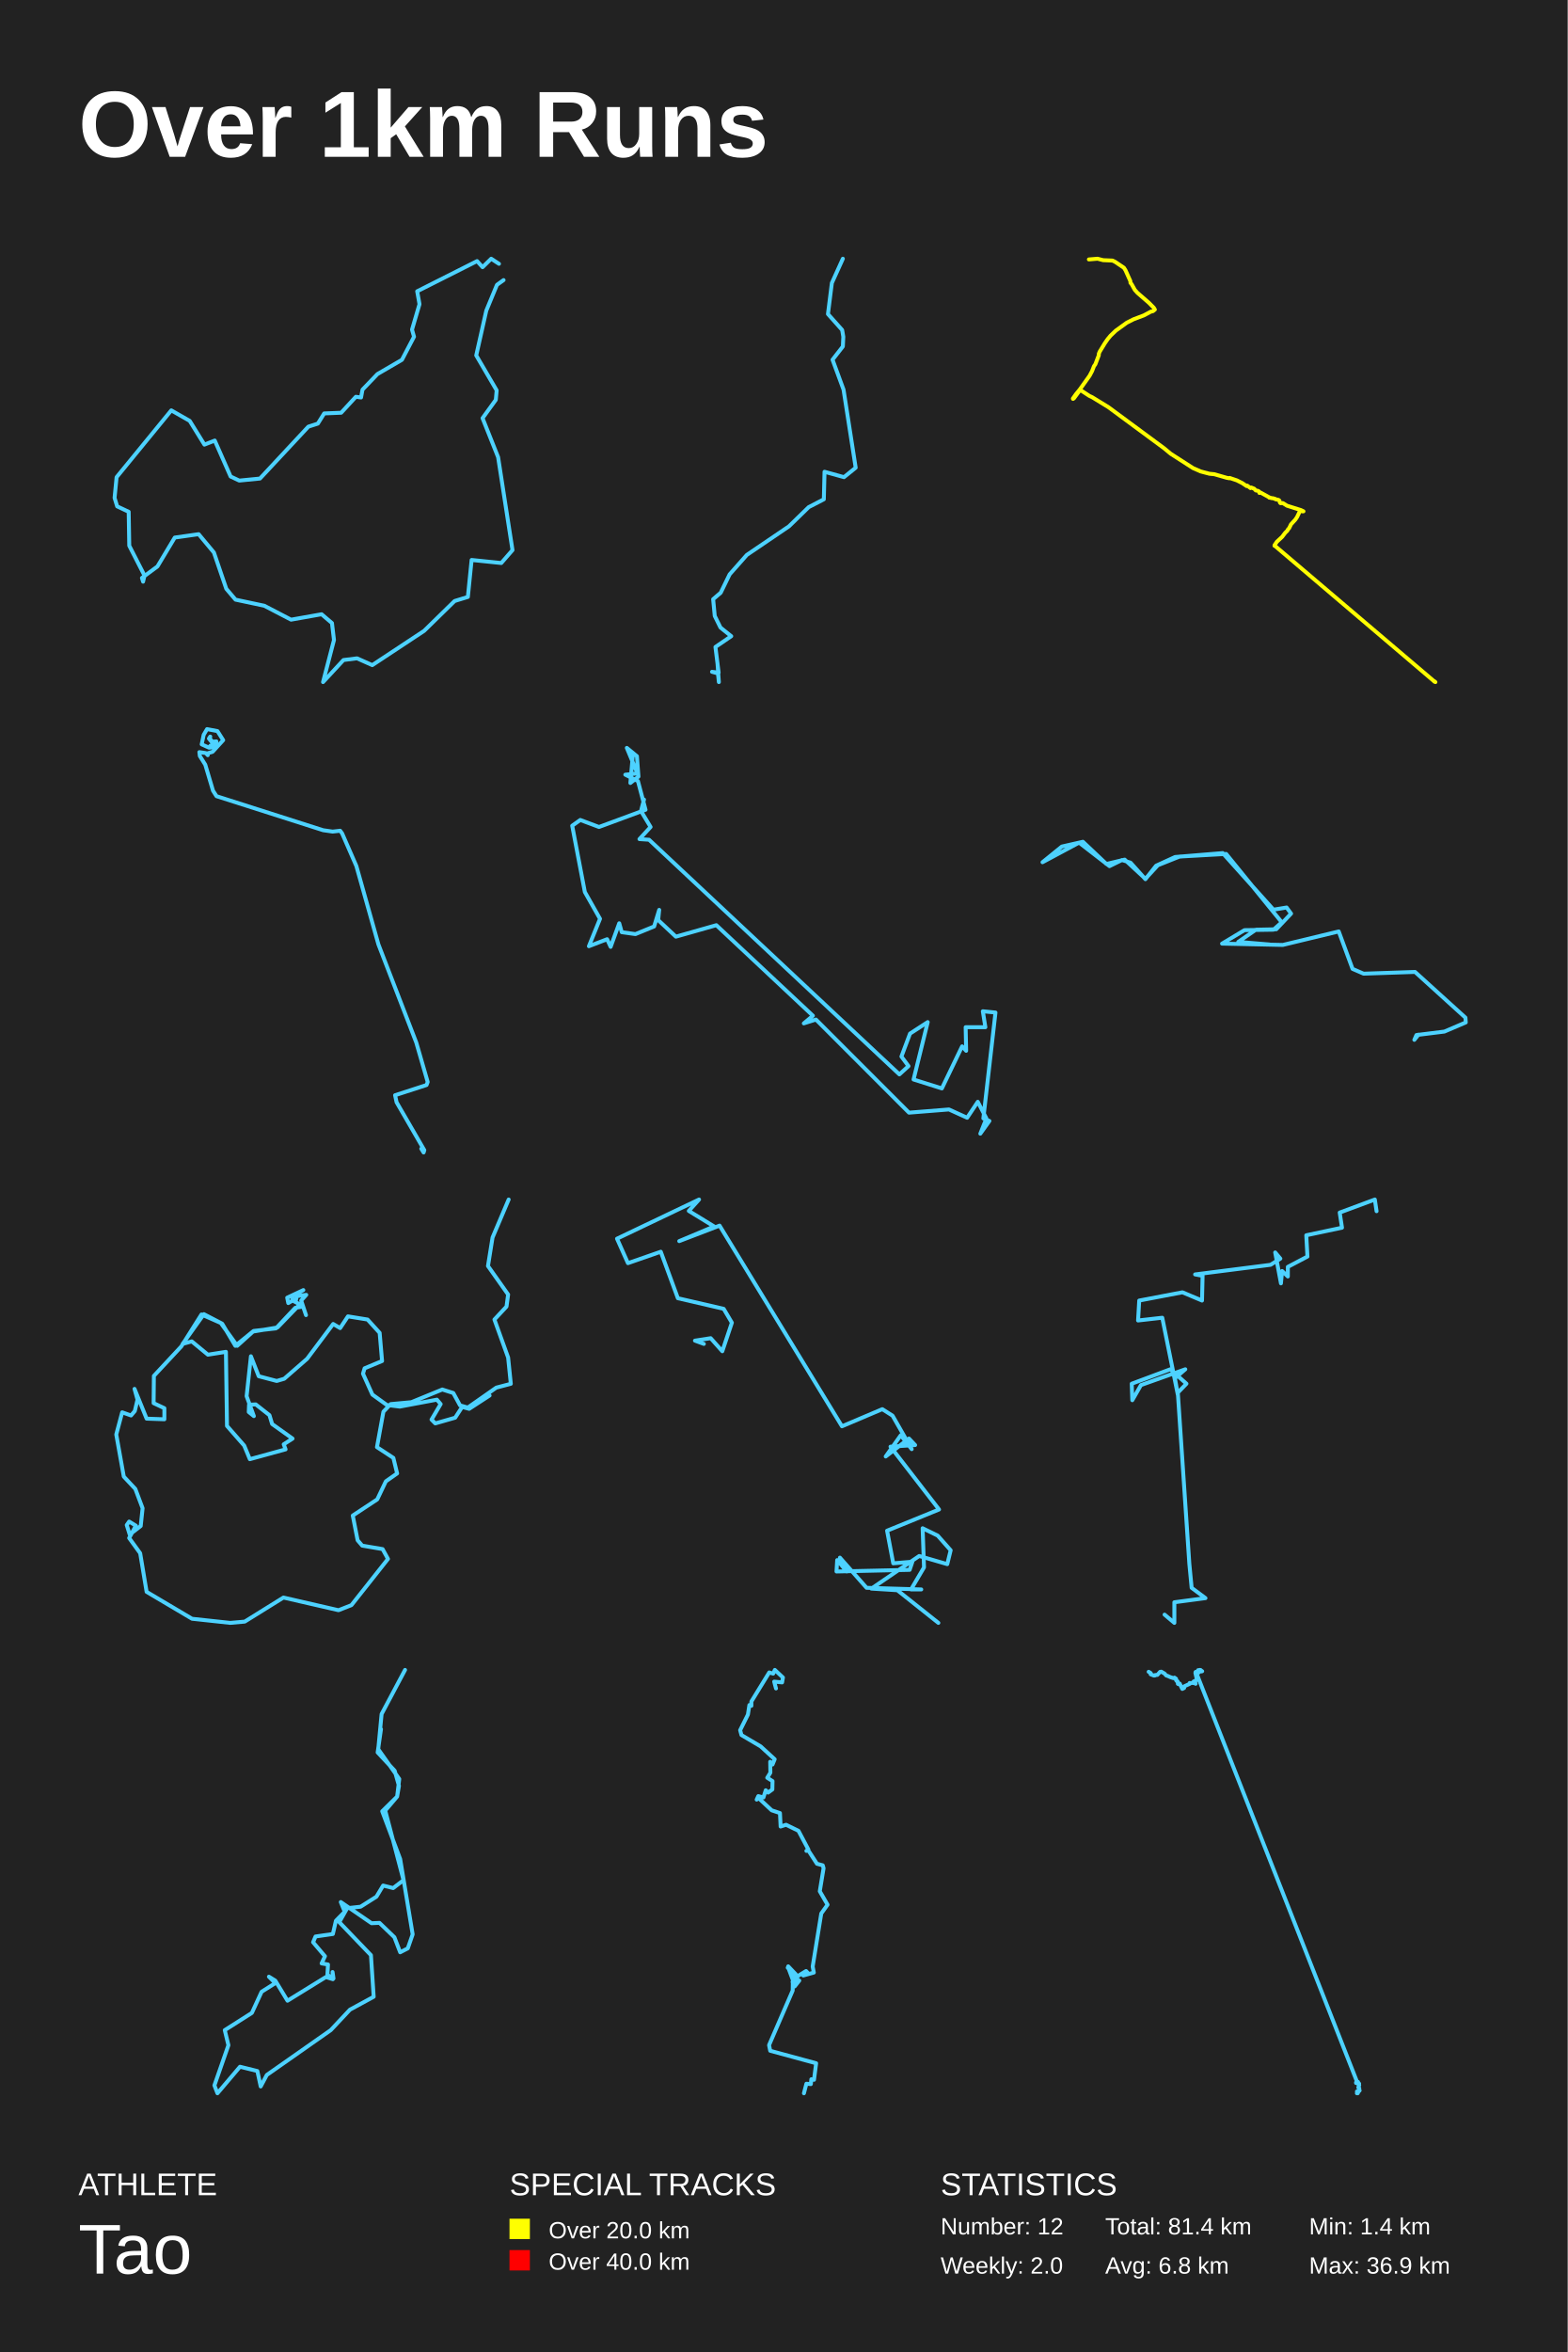
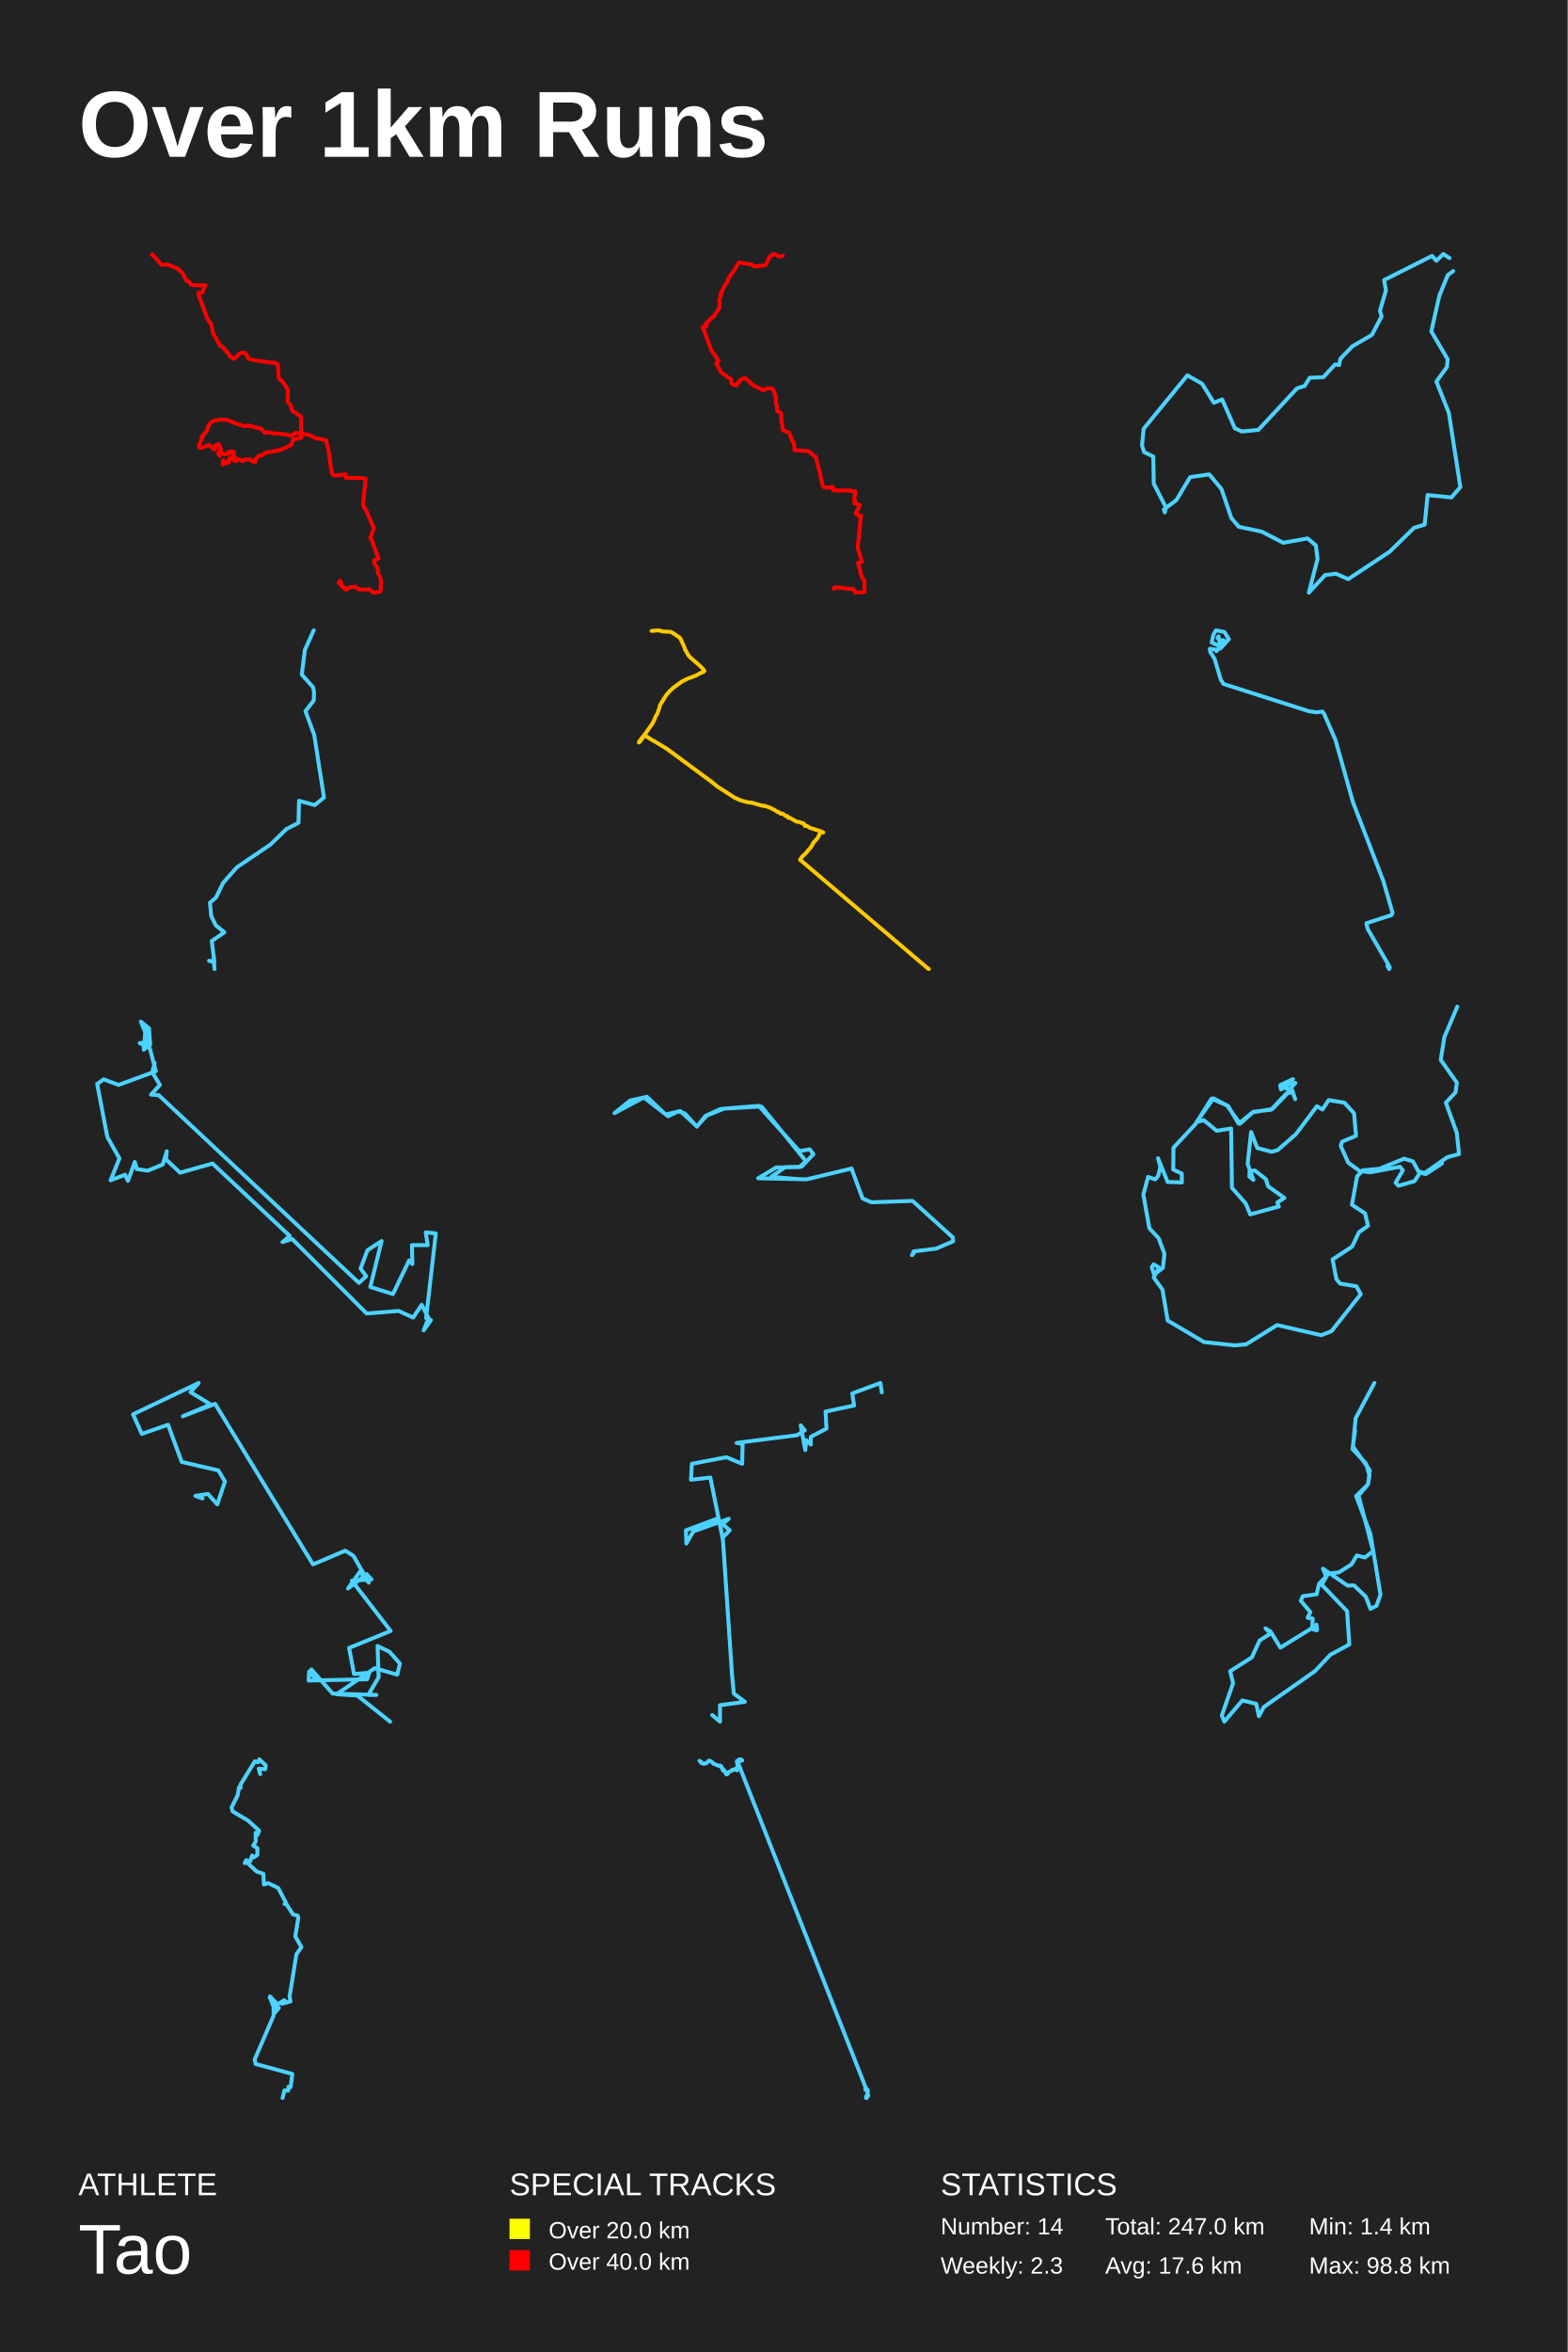
<svg xmlns="http://www.w3.org/2000/svg" baseProfile="full" height="300mm" version="1.1" viewBox="0,0,200,300" width="200mm">
  <defs />
  <rect fill="#222222" height="300" width="200" x="0" y="0" />
  <text fill="#FFFFFF" style="font-size:12px; font-family:Arial; font-weight:bold;" x="10" y="20">Over 1km Runs</text>
  <text fill="#FFFFFF" style="font-size:4px; font-family:Arial" x="10" y="280">ATHLETE</text>
  <text fill="#FFFFFF" style="font-size:9px; font-family:Arial" x="10" y="290">Tao</text>
  <text fill="#FFFFFF" style="font-size:4px; font-family:Arial" x="65" y="280">SPECIAL TRACKS</text>
  <rect fill="yellow" height="2.6" width="2.6" x="65" y="283" />
  <text fill="#FFFFFF" style="font-size:3px; font-family:Arial" x="70" y="285.5">Over 20.0 km</text>
  <rect fill="red" height="2.6" width="2.6" x="65" y="287" />
  <text fill="#FFFFFF" style="font-size:3px; font-family:Arial" x="70" y="289.5">Over 40.0 km</text>
  <text fill="#FFFFFF" style="font-size:4px; font-family:Arial" x="120" y="280">STATISTICS</text>
-   <text fill="#FFFFFF" style="font-size:3px; font-family:Arial" x="120" y="285">Number: 12</text>
-   <text fill="#FFFFFF" style="font-size:3px; font-family:Arial" x="120" y="290">Weekly: 2.0</text>
-   <text fill="#FFFFFF" style="font-size:3px; font-family:Arial" x="141" y="285">Total: 81.4 km</text>
-   <text fill="#FFFFFF" style="font-size:3px; font-family:Arial" x="141" y="290">Avg: 6.8 km</text>
+   <text fill="#FFFFFF" style="font-size:3px; font-family:Arial" x="120" y="285">Number: 14</text>
+   <text fill="#FFFFFF" style="font-size:3px; font-family:Arial" x="120" y="290">Weekly: 2.3</text>
+   <text fill="#FFFFFF" style="font-size:3px; font-family:Arial" x="141" y="285">Total: 247.0 km</text>
+   <text fill="#FFFFFF" style="font-size:3px; font-family:Arial" x="141" y="290">Avg: 17.6 km</text>
  <text fill="#FFFFFF" style="font-size:3px; font-family:Arial" x="167" y="285">Min: 1.4 km</text>
-   <text fill="#FFFFFF" style="font-size:3px; font-family:Arial" x="167" y="290">Max: 36.9 km</text>
-   <polyline fill="none" points="63.657,33.649 62.665,33.0 61.563,34.082 60.865,33.303 53.224,37.154 53.518,38.798 52.563,42.044 52.82,42.952 51.277,45.895 48.155,47.712 46.245,49.703 46.061,50.698 45.4,50.611 43.526,52.645 41.359,52.732 40.551,54.03 39.339,54.419 33.167,61.039 30.523,61.299 29.421,60.78 27.4,56.193 26.078,56.712 24.204,53.684 21.853,52.342 14.874,60.866 14.617,63.506 14.947,64.587 16.417,65.28 16.49,69.607 18.437,73.414 18.253,74.193 18.107,73.717 20.09,72.246 22.294,68.568 25.343,68.135 27.29,70.472 28.87,75.102 30.045,76.486 33.718,77.265 37.135,79.039 41.029,78.347 42.351,79.472 42.608,81.635 41.212,87.0 43.82,84.188 45.547,83.971 47.494,84.837 54.106,80.467 58,76.659 59.689,76.14 60.167,71.424 63.951,71.813 65.383,70.169 63.547,58.313 61.563,53.337 63.253,51.001 63.363,49.789 60.755,45.332 62.04,39.621 63.4,36.332 64.244,35.726" stroke="#4DD2FF" stroke-linecap="round" stroke-linejoin="round" stroke-width="0.5" />
-   <polyline fill="none" points="91.536,84.589 91.711,87.0 91.594,85.898 90.834,85.691 91.682,85.795 91.272,82.523 93.29,81.146 91.916,80.044 91.185,78.563 90.98,76.428 91.945,75.602 93.085,73.26 95.278,70.78 100.658,67.13 103.172,64.685 105.102,63.686 105.19,60.173 107.675,60.862 109.166,59.657 107.617,49.704 106.213,45.881 107.529,44.193 107.587,42.953 107.441,42.092 105.628,40.06 106.125,36.1 107.529,33.0" stroke="#4DD2FF" stroke-linecap="round" stroke-linejoin="round" stroke-width="0.5" />
-   <polyline fill="none" points="138.917,33.092 140.025,33.0 140.727,33.185 141.921,33.234 142.231,33.378 143.383,34.152 143.586,34.473 144.205,35.845 144.225,36.084 144.364,36.237 144.778,36.979 145.125,37.366 146.57,38.617 147.199,39.255 147.334,39.491 147.089,39.688 146.818,39.754 145.93,40.228 144.616,40.724 143.753,41.16 142.351,42.174 141.686,42.809 141.317,43.251 140.959,43.767 140.292,44.861 140.184,45.121 140.182,45.306 139.744,46.455 139.56,46.717 139.328,47.321 139.005,47.93 137.75,49.69 137.266,50.282 136.875,50.836 136.892,50.882 137.009,50.802 137.736,49.817 137.846,49.78 137.944,49.82 138.978,50.496 139.328,50.66 141.405,51.933 148.5,57.168 149.356,57.877 152.204,59.707 153.184,60.134 154.287,60.425 154.923,60.488 156.516,60.947 156.843,61.005 156.875,60.962 157.793,61.273 158.49,61.625 159.047,62.003 159.094,61.937 159.13,61.951 159.527,62.254 159.62,62.219 159.627,62.182 160.009,62.338 160.207,62.554 160.466,62.6 160.627,62.69 160.691,62.767 160.659,62.73 160.671,62.877 160.774,62.822 160.852,62.845 161.848,63.393 161.941,63.483 161.943,63.445 162.185,63.529 162.425,63.555 162.743,63.659 162.719,63.679 163.11,63.763 163.218,63.846 163.291,64.112 163.362,64.181 163.658,64.167 164.194,64.504 165.967,65.061 166.292,65.219 166.175,65.228 165.969,65.173 165.982,65.144 165.808,65.254 165.473,65.952 165.255,66.275 164.697,66.887 164.47,67.36 164.313,67.53 164.238,67.688 163.964,67.957 163.57,68.476 162.9,69.099 162.599,69.54 162.596,69.621 162.636,69.615 182.976,86.911 183.005,86.899 182.979,86.937 183.03,86.954 183.02,86.911 183.125,87.0" stroke="yellow" stroke-linecap="round" stroke-linejoin="round" stroke-width="0.5" />
-   <polyline fill="none" points="27.927,94.984 27.517,94.917 27.301,95.131 26.823,95.131 27.119,94.971 27.165,94.703 26.755,94.18 26.823,93.952 26.653,94.207 26.983,94.609 27.608,94.568 27.438,95.266 26.676,95.373 25.731,94.944 25.982,93.737 26.414,93.0 27.745,93.255 28.473,94.408 27.119,95.896 26.437,96.097 26.505,96.325 26.255,96.056 25.436,95.936 25.493,96.432 26.186,97.531 27.176,100.856 27.62,101.553 41.223,105.896 42.44,106.07 43.395,105.963 43.645,106.298 45.465,110.466 48.274,120.452 53.108,132.983 54.564,138.008 54.416,138.397 50.401,139.697 50.595,140.595 54.132,146.705 54.041,147.0 53.745,146.518" stroke="#4DD2FF" stroke-linecap="round" stroke-linejoin="round" stroke-width="0.5" />
-   <polyline fill="none" points="82.161,101.984 81.774,103.449 83,105.482 81.581,107.027 82.806,107.109 114.742,137.04 115.903,135.983 115,134.763 116.097,131.835 118.355,130.371 116.548,137.691 120.161,138.829 122.742,133.461 123.258,134.031 123.194,131.021 125.71,131.021 125.387,128.988 127.0,129.151 125.452,142.652 126.226,142.977 125.065,144.604 125.839,142.652 124.742,140.537 123.387,142.571 121.065,141.513 115.968,141.92 104.097,130.045 102.548,130.533 103.71,129.557 91.387,118.008 86.226,119.472 83.968,117.357 84.097,116.056 83.452,118.17 81.065,119.146 79.323,118.902 79,117.764 77.903,120.773 77.452,119.797 75.129,120.692 76.548,117.194 74.613,113.778 73.0,105.319 74.032,104.587 76.419,105.482 82.355,103.286 81.387,99.626 79.774,98.812 81.323,98.65 79.968,95.396 81.258,96.454 81.452,99.056 80.419,99.87 80.742,96.209" stroke="#4DD2FF" stroke-linecap="round" stroke-linejoin="round" stroke-width="0.5" />
-   <polyline fill="none" points="161.982,120.472 157.974,120.139 160.22,118.584 162.819,118.529 164.713,116.53 164.14,115.752 162.467,116.03 155.992,108.811 149.914,109.311 147.491,110.421 146.126,112.143 144.232,110.032 143.131,109.699 141.545,110.477 137.669,107.478 133.0,109.977 135.467,107.978 138.153,107.367 141.148,110.199 143.483,109.644 146.126,112.087 147.711,110.366 150.486,109.255 156.432,108.922 163.524,117.64 162.467,118.584 158.767,118.64 155.904,120.361 163.656,120.528 170.791,118.806 172.553,123.582 173.962,124.193 180.525,123.971 186.956,129.801 187.0,130.412 184.269,131.578 180.701,132.022 180.437,132.633 180.966,131.967" stroke="#4DD2FF" stroke-linecap="round" stroke-linejoin="round" stroke-width="0.5" />
-   <polyline fill="none" points="62.459,178.002 59.853,179.698 58.962,179.456 58.07,180.829 55.533,181.556 55.053,181.071 56.219,179.092 55.739,178.527 51.007,179.415 49.361,179.213 47.509,177.881 46.309,175.215 46.515,174.528 48.744,173.599 48.435,170.005 46.892,168.308 44.389,167.904 43.395,169.399 42.503,168.874 39.177,173.317 36.262,175.861 35.302,176.144 33.005,175.538 32.011,172.993 31.462,178.083 32.388,180.627 31.736,180.102 31.771,179.173 32.628,179.133 34.377,180.506 34.719,181.637 37.325,183.495 36.194,184.222 36.434,184.868 31.873,186.12 31.153,184.383 28.959,181.879 28.822,172.428 26.524,172.791 24.467,171.095 23.301,171.418 26.01,167.622 28.342,168.833 30.022,171.661 32.353,169.762 35.2,169.439 37.668,166.814 38.663,166.652 39.04,167.743 38.423,165.885 39.074,165.158 37.874,165.319 37.703,166.046 37.154,165.4 38.697,164.552 36.64,165.521 36.777,166.208 37.325,165.885 38.251,166.369 35.405,169.318 32.285,169.843 30.262,171.661 28.17,168.752 25.701,167.662 23.13,171.741 19.632,175.498 19.598,178.971 20.969,179.617 20.969,181.031 18.706,180.95 17.163,177.154 17.541,178.527 17.198,179.981 16.718,180.546 15.586,180.142 14.832,182.97 15.792,188.341 17.266,189.916 18.192,192.38 17.952,194.642 16.546,195.732 16.169,194.521 16.478,194.076 17.335,194.601 16.478,196.176 17.883,198.115 18.706,203.042 24.501,206.475 29.37,207.0 31.222,206.838 36.16,203.769 43.189,205.385 44.835,204.738 49.498,198.842 48.812,197.59 46.206,197.146 45.623,196.459 45.006,193.309 48.127,191.249 49.224,188.947 50.664,187.937 50.184,185.958 48.092,184.585 48.915,180.062 49.841,179.092 52.481,178.85 56.425,177.234 57.83,177.679 58.688,179.254 59.682,179.537 63.317,176.992 65.168,176.507 64.825,173.155 63.077,168.308 64.62,166.652 64.825,165.117 62.254,161.482 62.837,157.847 64.894,153.0" stroke="#4DD2FF" stroke-linecap="round" stroke-linejoin="round" stroke-width="0.5" />
-   <polyline fill="none" points="89.794,171.417 88.66,171 90.667,170.688 92.15,172.353 93.371,168.711 92.324,166.943 86.48,165.59 84.299,159.659 80.112,161.116 78.717,157.994 89.184,153.0 87.875,154.457 91.103,156.434 86.654,158.306 91.801,156.33 107.414,181.925 112.561,179.74 113.869,180.573 116.312,184.839 114.916,183.07 112.997,185.775 115.963,183.486 116.748,184.318 113.607,184.526 119.801,192.538 113.171,195.243 113.956,199.405 116.399,199.197 116.05,200.237 106.717,200.445 106.804,198.989 108.025,200.445 107.153,198.677 110.555,202.526 117.533,202.734 116.224,202.734 117.882,199.925 117.707,194.931 119.626,195.867 121.283,197.74 120.847,199.509 117.271,198.468 111.165,202.63 114.48,202.838 119.713,207.0" stroke="#4DD2FF" stroke-linecap="round" stroke-linejoin="round" stroke-width="0.5" />
-   <polyline fill="none" points="175.618,154.49 175.397,153.0 170.914,154.666 171.208,156.594 166.651,157.559 166.798,160.276 164.299,161.591 164.299,162.818 163.565,162.117 163.418,163.695 162.683,159.75 163.344,160.539 162.095,161.328 152.467,162.555 153.422,162.731 153.349,165.887 150.85,164.835 145.338,165.887 145.191,168.429 148.278,168.078 150.262,177.897 149.894,175.793 151.217,174.653 145.558,176.669 144.456,178.598 144.382,176.494 149.306,174.653 151.364,176.494 150.262,177.634 151.732,199.461 152.026,202.529 153.79,203.844 149.821,204.37 149.821,207.0 148.572,205.948" stroke="#4DD2FF" stroke-linecap="round" stroke-linejoin="round" stroke-width="0.5" />
-   <polyline fill="none" points="48.606,220.551 48.178,223.526 50.354,225.86 50.898,227.782 50.665,229.155 49.149,230.94 51.48,239.818 50.16,240.825 48.877,240.504 48.023,241.923 46.002,243.204 44.293,243.387 43.283,245.172 47.323,249.382 47.673,254.69 44.643,256.338 42.195,258.946 34.036,264.666 33.259,266.131 32.832,264.163 30.617,263.614 27.742,267.0 27.354,265.993 29.141,260.868 28.675,258.946 32.133,256.75 33.376,254.05 35.124,252.952 34.308,252.128 35.124,252.631 36.678,255.194 41.573,252.174 42.467,252.448 42.428,251.533 42.545,252.357 41.768,251.899 41.845,250.572 41.03,250.435 41.457,249.519 39.942,247.735 40.253,247.003 42.467,246.682 42.856,244.989 43.982,243.845 43.477,242.609 47.401,245.309 48.411,245.264 50.315,247.094 51.053,249.016 52.024,248.513 52.646,246.728 51.053,237.118 48.761,231.031 50.665,229.155 50.937,226.913 48.256,223.114 48.683,218.629 51.675,213.0" stroke="#4DD2FF" stroke-linecap="round" stroke-linejoin="round" stroke-width="0.5" />
-   <polyline fill="none" points="98.999,215.363 98.767,214.493 99.779,214.592 99.884,213.97 98.851,213.0 98.64,213.473 98.135,213.323 95.858,217.03 95.858,217.577 95.605,217.478 95.416,218.697 94.425,220.687 94.594,221.309 97.039,222.751 98.83,224.393 98.556,225.065 98.261,224.716 98.282,226.109 97.882,226.756 98.556,227.179 98.535,228.249 97.987,228.647 97.692,228.348 97.397,229.269 96.743,229.094 96.533,229.542 96.743,229.318 98.451,230.91 99.505,231.258 99.589,232.975 100.285,232.751 101.865,233.522 103.13,235.91 102.877,236.084 103.067,235.935 104.226,237.726 104.964,237.925 105.069,238.298 104.584,241.233 105.575,242.949 104.774,244.068 103.678,250.834 103.826,251.605 102.477,251.978 103.088,251.679 102.835,251.406 101.486,252.227 100.559,250.809 101.528,251.829 101.381,253.371 101.971,252.624 101.107,252.799 101.865,252.724 101.507,251.829 100.495,250.983 100.917,251.455 100.622,251.132 101.149,252.55 101.128,253.893 98.114,260.857 98.261,261.578 104.121,263.17 103.847,265.284 103.509,265.209 103.446,265.831 102.877,265.781 102.561,267.0" stroke="#4DD2FF" stroke-linecap="round" stroke-linejoin="round" stroke-width="0.5" />
-   <polyline fill="none" points="173.106,266.996 173.216,267.0 173.28,266.84 173.2,266.924 173.203,266.756 173.109,266.772 173.429,266.692 173.458,266.635 173.351,266.452 173.413,266.353 173.29,266.246 173.403,265.965 173.319,265.942 173.393,265.771 173.245,265.615 173.003,265.691 172.996,265.622 173.051,265.657 173.064,265.584 173.245,265.546 173.07,265.599 173.141,265.592 173.083,265.424 152.569,213.24 152.523,213.271 152.565,213.335 152.672,213.255 152.685,213.301 152.885,213.233 152.921,213.339 152.846,213.034 152.856,213.088 153.014,213.0 153.166,213.008 153.279,213.149 153.37,213.168 153.25,213.198 153.189,213.076 153.266,213.088 153.218,213.099 153.189,213.175 152.504,213.381 152.704,214.273 152.53,214.334 152.472,214.437 152.288,214.467 152.271,214.62 152.284,214.681 152.475,214.658 152.533,214.769 152.472,214.574 152.465,214.673 152.365,214.692 152.071,214.65 151.771,214.734 151.777,214.662 151.771,214.776 151.086,215.093 151.067,215.306 150.831,215.424 150.492,214.734 150.366,214.795 150.266,214.769 150.317,214.807 150.295,214.654 150.175,214.487 150.234,214.456 150.062,214.349 150.001,214.189 150.046,214.14 149.836,213.983 149.707,214.052 149.303,213.919 148.958,213.762 148.777,213.709 148.573,213.469 148.157,213.225 147.999,213.248 147.65,213.637 147.378,213.652 147.375,213.701 147.214,213.724 146.797,213.56 146.804,213.404 146.542,213.24" stroke="#4DD2FF" stroke-linecap="round" stroke-linejoin="round" stroke-width="0.5" />
+   <text fill="#FFFFFF" style="font-size:3px; font-family:Arial" x="167" y="290">Max: 98.8 km</text>
+   <polyline fill="none" points="43.383,74.395 43.372,74.42 43.302,74.407 43.266,74.399 43.213,74.354 43.205,74.341 43.276,74.221 43.354,74.082 43.329,74.147 43.438,74.125 43.419,74.226 43.48,74.319 43.554,74.447 43.59,74.804 43.732,74.843 43.929,74.917 43.926,75.047 44.085,75.189 44.053,75.199 44.086,75.183 44.191,75.131 44.255,75.189 44.189,75.119 44.78,74.89 45.347,74.839 45.713,75.148 46.325,75.211 47.1,75.164 47.65,75.588 47.781,75.6 48.544,75.433 48.571,75.059 48.578,74.554 48.603,73.993 48.488,73.517 48.237,73.181 48.219,72.748 48.127,72.376 47.82,71.981 47.711,71.464 48.201,71.278 48.295,71.211 47.637,69.497 47.386,68.728 47.252,68.67 47.687,67.371 47.051,65.867 46.804,65.318 46.304,64.412 46.643,61.111 46.339,60.986 44.118,60.951 44.082,60.512 42.685,60.666 42.401,60.493 42.2,59.603 41.924,57.476 41.593,56.157 40.109,55.835 39.562,55.516 38.868,55.361 37.751,55.215 37.16,55.583 36.628,55.444 35.309,55.284 34.856,55.28 34.166,55.129 33.76,55.193 33.313,54.671 32.597,54.505 31.632,54.264 31.451,54.358 31.285,54.33 31.18,54.358 30.466,54.123 29.954,53.969 29.715,53.866 28.929,53.551 28.088,53.519 27.408,53.633 26.936,53.833 26.567,54.372 26.394,54.971 25.977,55.431 25.849,55.728 25.786,55.674 25.712,55.687 25.84,55.746 25.39,56.76 25.396,57.013 25.523,57.143 26.038,57.006 26.665,56.743 27.308,57.338 27.441,57.247 27.452,56.822 27.915,56.657 28.076,57.004 28.099,57.243 28.195,57.34 28.065,57.499 27.965,57.572 27.83,57.805 28.06,57.909 28.02,58.117 28.017,58.119 28.061,57.908 27.828,57.825 27.96,57.572 28.117,57.638 28.374,57.812 28.542,57.939 28.77,57.953 29.225,57.876 29.266,57.797 29.044,57.781 29.478,57.732 29.473,57.681 29.172,57.667 29.148,57.628 29.5,57.607 29.584,57.595 29.662,57.607 29.707,57.727 29.772,57.662 29.865,57.659 29.783,57.789 29.753,57.983 30.06,58.516 29.933,58.768 29.696,58.582 29.51,58.419 29.179,58.56 29.144,58.709 29.21,58.978 29.082,59 29.066,58.937 29.058,58.982 28.984,58.935 28.869,58.933 28.43,59.287 28.416,59.255 28.423,59.2 28.435,58.969 28.438,58.972 28.489,58.822 28.456,58.748 28.503,58.706 28.443,58.767 28.492,58.815 28.453,59.034 28.415,59.163 28.43,59.289 28.798,58.991 28.976,58.93 29.004,59.018 29.035,59.027 29.041,59.012 29.035,59.019 29.166,59.001 29.203,58.844 29.187,58.55 29.559,58.407 29.69,58.578 30.012,58.799 30.26,58.732 30.352,58.551 30.656,58.644 30.959,58.846 31.113,58.644 31.424,58.62 31.861,58.583 32.199,58.849 32.558,58.938 32.493,58.904 32.512,58.767 32.588,58.64 32.63,58.529 33.005,58.158 33.439,58.064 33.845,57.754 35.372,57.479 36.33,57.17 37.183,56.738 37.388,56.058 38.427,55.838 38.42,54.046 38.419,53.579 38.434,53.176 37.909,52.793 37.301,52.408 37.213,52.126 37.102,51.697 36.719,51.257 36.686,51.009 36.744,50.061 36.729,49.69 36.237,48.932 35.931,48.553 35.631,48.353 35.538,48.021 35.457,46.544 35.114,46.268 34.375,46.228 32.678,45.981 31.703,45.762 31.474,45.326 31.277,44.998 30.762,44.991 30.361,45.287 29.879,45.793 29.416,45.505 29.143,45.11 28.357,44.212 28.076,44.076 27.191,42.524 26.936,41.299 26.699,41.032 26.457,40.64 25.292,37.511 25.315,37.336 25.822,37.31 26.042,36.622 26.215,36.4 24.704,36.372 24.363,36.298 24.08,35.877 23.8,35.819 23.334,34.904 22.683,34.266 21.365,33.724 20.609,33.791 19.431,32.42 19.427,32.487 19.414,32.48 19.415,32.474 19.42,32.493 19.384,32.497" stroke="red" stroke-linecap="round" stroke-linejoin="round" stroke-width="0.5" />
+   <polyline fill="none" points="99.864,32.613 99.525,32.73 99.456,32.74 99.059,32.566 98.801,32.4 98.615,32.417 98.529,32.547 98.332,32.644 98.213,32.754 98.077,32.921 97.778,33.621 97.703,33.751 97.638,33.787 97.571,33.866 97.038,33.909 96.782,33.947 96.162,33.969 95.923,33.75 94.262,33.471 93.635,34.546 93.234,35.054 93.054,35.347 92.983,35.481 92.72,36.122 92.465,36.391 92.296,36.793 92.01,37.312 91.888,37.491 92.009,37.689 91.871,37.938 91.761,38.183 91.81,38.508 91.781,39.234 91.767,39.286 91.282,39.995 91.112,40.32 90.987,40.39 90.62,40.694 90.356,41.018 90.037,41.284 90.145,41.58 90.13,41.64 89.786,41.682 89.691,41.663 89.67,41.807 89.968,42.507 90.693,44.564 90.883,44.912 91.102,45.133 91.282,45.442 91.466,45.7 91.541,45.891 91.659,46.009 91.368,46.347 91.566,46.672 91.654,46.854 91.953,47.367 92.17,47.648 92.238,47.692 92.374,47.739 92.659,47.979 92.877,48.137 93.286,48.385 93.309,48.872 93.393,48.985 93.568,49.078 93.816,49.099 93.975,49.165 94.081,48.828 94.104,48.803 94.193,48.811 94.233,48.782 94.282,48.728 94.37,48.569 94.469,48.457 94.755,48.295 94.928,48.242 95.057,48.231 95.09,48.269 95.403,48.482 95.756,48.862 96.187,49.205 96.834,49.482 97.313,49.77 97.958,49.523 98.037,49.536 98.261,49.523 98.459,49.559 98.581,49.654 98.687,49.849 98.781,50.092 98.814,50.25 99.013,50.751 98.989,50.991 98.994,51.188 98.96,51.363 98.978,51.486 99.057,51.596 99.123,51.869 99.112,52.387 99.644,52.71 99.679,53.643 99.775,54 99.8,54.183 99.792,54.297 99.851,54.45 99.841,54.492 99.801,54.515 99.793,54.587 99.813,54.655 99.893,54.762 99.933,54.906 100.608,55.141 100.681,55.216 100.787,55.424 100.79,55.595 100.902,55.713 100.956,55.828 100.979,55.894 100.975,55.933 100.956,55.95 100.975,56.058 101.278,56.47 101.285,56.68 101.369,57.194 101.332,57.358 101.506,57.431 101.668,57.459 101.997,57.46 102.65,57.518 103.023,57.524 103.033,57.504 103.072,57.504 104.057,58.297 104.095,58.306 104.245,59.013 104.671,60.608 104.717,61.035 104.893,61.609 104.933,61.906 104.997,62.004 105.116,62.122 105.169,62.148 105.315,62.178 105.416,62.178 105.478,62.207 106.254,62.114 106.276,62.167 106.278,62.482 106.308,62.537 106.378,62.559 108.261,62.555 108.42,62.574 108.597,62.619 108.672,62.608 108.815,62.662 108.914,62.679 109.142,62.658 108.939,63.779 108.99,63.81 109.12,63.818 109.002,64.173 109.011,64.212 109.38,64.299 109.522,64.371 109.624,64.39 109.696,64.423 109.161,65.495 109.174,65.51 109.377,65.522 109.4,65.635 109.441,65.653 109.51,65.732 109.517,65.77 109.575,65.79 109.595,65.837 109.832,65.752 109.562,68.642 109.438,69.578 109.427,69.763 109.471,70.038 109.793,71.127 109.855,71.304 109.991,71.589 109.964,71.63 109.484,71.814 109.611,72.381 109.777,72.841 109.791,73.226 110.033,73.746 110.105,73.859 110.239,73.984 110.284,74.092 110.264,74.785 110.33,75.481 109.814,75.574 109.377,75.548 109.139,75.6 108.878,75.13 108.665,75.131 108.372,75.094 108.255,75.127 108.136,75.07 107.8,75.061 107.544,75.001 107.264,74.982 106.87,74.905 106.476,74.949 106.353,75.066 106.391,75.093 106.407,75.074 106.422,75.078 106.407,75.073 106.427,75.08 106.43,75.111" stroke="red" stroke-linecap="round" stroke-linejoin="round" stroke-width="0.5" />
+   <polyline fill="none" points="184.925,32.919 184.132,32.4 183.25,33.265 182.692,32.642 176.579,35.723 176.815,37.039 176.05,39.635 176.256,40.362 175.022,42.716 172.524,44.17 170.996,45.762 170.849,46.558 170.32,46.489 168.821,48.116 167.087,48.185 166.441,49.224 165.471,49.535 160.534,54.832 158.418,55.039 157.536,54.624 155.92,50.955 154.862,51.37 153.363,48.947 151.483,47.874 145.899,54.693 145.693,56.805 145.958,57.67 147.133,58.224 147.192,61.685 148.75,64.731 148.603,65.354 148.485,64.974 150.072,63.797 151.835,60.855 154.274,60.508 155.832,62.378 157.096,66.081 158.036,67.189 160.975,67.812 163.708,69.231 166.823,68.677 167.881,69.577 168.086,71.308 166.97,75.6 169.056,73.35 170.437,73.177 171.995,73.869 177.285,70.373 180.4,67.327 181.752,66.912 182.134,63.139 185.16,63.451 186.307,62.135 184.837,52.651 183.25,48.67 184.602,46.801 184.69,45.831 182.604,42.266 183.632,37.696 184.72,35.066 185.396,34.581" stroke="#4dd2ff" stroke-linecap="round" stroke-linejoin="round" stroke-width="0.5" />
+   <polyline fill="none" points="27.228,121.672 27.369,123.6 27.275,122.718 26.667,122.553 27.345,122.636 27.018,120.019 28.632,118.917 27.533,118.035 26.948,116.85 26.784,115.142 27.556,114.481 28.468,112.608 30.222,110.624 34.526,107.704 36.538,105.748 38.082,104.949 38.152,102.139 40.14,102.69 41.333,101.725 40.093,93.763 38.97,90.705 40.023,89.355 40.07,88.363 39.953,87.674 38.503,86.048 38.9,82.88 40.023,80.4" stroke="#4dd2ff" stroke-linecap="round" stroke-linejoin="round" stroke-width="0.5" />
+   <polyline fill="none" points="83.134,80.474 84.02,80.4 84.582,80.548 85.537,80.587 85.785,80.703 86.707,81.322 86.869,81.578 87.364,82.676 87.38,82.867 87.491,82.99 87.822,83.584 88.1,83.893 89.256,84.893 89.759,85.404 89.867,85.593 89.671,85.75 89.454,85.803 88.744,86.182 87.693,86.579 87.002,86.928 85.881,87.739 85.349,88.247 85.053,88.6 84.768,89.014 84.233,89.889 84.147,90.097 84.145,90.245 83.795,91.164 83.648,91.374 83.462,91.857 83.204,92.344 82.2,93.752 81.813,94.226 81.5,94.669 81.513,94.706 81.607,94.641 82.189,93.854 82.277,93.824 82.355,93.856 83.183,94.397 83.462,94.528 85.124,95.546 90.8,99.734 91.485,100.302 93.763,101.765 94.547,102.107 95.43,102.34 95.939,102.391 97.213,102.758 97.475,102.804 97.5,102.769 98.234,103.018 98.792,103.3 99.238,103.602 99.275,103.549 99.304,103.561 99.621,103.803 99.696,103.775 99.702,103.745 100.007,103.87 100.165,104.043 100.373,104.08 100.502,104.152 100.553,104.214 100.527,104.184 100.537,104.302 100.619,104.258 100.682,104.276 101.478,104.715 101.553,104.786 101.555,104.756 101.748,104.823 101.94,104.844 102.195,104.927 102.175,104.943 102.488,105.01 102.574,105.077 102.633,105.289 102.69,105.345 102.926,105.333 103.355,105.603 104.774,106.049 105.034,106.176 104.94,106.182 104.775,106.139 104.785,106.116 104.646,106.203 104.378,106.762 104.204,107.02 103.758,107.509 103.576,107.888 103.451,108.024 103.39,108.151 103.171,108.365 102.856,108.781 102.32,109.279 102.079,109.632 102.077,109.697 102.108,109.692 118.381,123.529 118.404,123.519 118.383,123.549 118.424,123.563 118.416,123.529 118.5,123.6" stroke="#ffc900" stroke-linecap="round" stroke-linejoin="round" stroke-width="0.5" />
+   <polyline fill="none" points="156.341,81.987 156.014,81.934 155.841,82.105 155.459,82.105 155.695,81.977 155.732,81.762 155.404,81.344 155.459,81.161 155.322,81.365 155.586,81.687 156.087,81.655 155.95,82.212 155.34,82.298 154.585,81.955 154.785,80.99 155.131,80.4 156.196,80.604 156.778,81.526 155.695,82.716 155.149,82.877 155.204,83.06 155.004,82.845 154.349,82.749 154.394,83.145 154.949,84.025 155.741,86.684 156.096,87.242 166.978,90.717 167.952,90.856 168.716,90.77 168.916,91.038 170.372,94.373 172.62,102.362 176.487,112.386 177.651,116.407 177.533,116.718 174.321,117.757 174.476,118.476 177.306,123.364 177.233,123.6 176.996,123.214" stroke="#4dd2ff" stroke-linecap="round" stroke-linejoin="round" stroke-width="0.5" />
+   <polyline fill="none" points="19.729,135.588 19.419,136.759 20.4,138.386 19.265,139.622 20.245,139.687 45.794,163.632 46.723,162.786 46.0,161.81 46.877,159.468 48.684,158.297 47.239,164.153 50.129,165.063 52.194,160.769 52.606,161.225 52.555,158.817 54.568,158.817 54.31,157.19 55.6,157.321 54.361,168.122 54.981,168.382 54.052,169.683 54.671,168.122 53.794,166.43 52.71,168.056 50.852,167.211 46.774,167.536 37.277,158.036 36.039,158.427 36.968,157.646 27.11,148.406 22.981,149.577 21.174,147.886 21.277,146.845 20.761,148.536 18.852,149.317 17.458,149.122 17.2,148.211 16.323,150.619 15.961,149.838 14.103,150.553 15.239,147.756 13.69,145.023 12.4,138.255 13.226,137.67 15.135,138.386 19.884,136.629 19.11,133.701 17.819,133.05 19.058,132.92 17.974,130.317 19.006,131.163 19.161,133.245 18.335,133.896 18.594,130.968" stroke="#4dd2ff" stroke-linecap="round" stroke-linejoin="round" stroke-width="0.5" />
+   <polyline fill="none" points="101.586,150.378 98.379,150.111 100.176,148.867 102.255,148.823 103.77,147.224 103.312,146.602 101.973,146.824 96.793,141.049 91.931,141.448 89.993,142.337 88.9,143.714 87.385,142.026 86.504,141.759 85.236,142.381 82.135,139.982 78.4,141.982 80.373,140.382 82.523,139.894 84.919,142.159 86.786,141.715 88.9,143.67 90.169,142.293 92.389,141.404 97.146,141.137 102.819,148.112 101.973,148.867 99.013,148.912 96.723,150.289 102.925,150.422 108.633,149.045 110.042,152.865 111.17,153.354 116.42,153.176 121.565,157.841 121.6,158.33 119.415,159.262 116.561,159.618 116.35,160.106 116.773,159.573" stroke="#4dd2ff" stroke-linecap="round" stroke-linejoin="round" stroke-width="0.5" />
+   <polyline fill="none" points="183.968,148.401 181.883,149.758 181.17,149.565 180.456,150.663 178.426,151.245 178.042,150.857 178.975,149.274 178.591,148.821 174.805,149.532 173.489,149.371 172.007,148.304 171.047,146.172 171.212,145.623 172.995,144.879 172.748,142.004 171.514,140.647 169.511,140.323 168.716,141.519 168.002,141.099 165.342,144.653 163.01,146.689 162.242,146.915 160.404,146.43 159.608,144.395 159.17,148.466 159.91,150.502 159.389,150.082 159.416,149.338 160.102,149.306 161.501,150.405 161.776,151.309 163.86,152.796 162.955,153.377 163.147,153.894 159.499,154.896 158.923,153.507 157.167,151.503 157.057,143.942 155.219,144.233 153.574,142.876 152.641,143.135 154.808,140.097 156.673,141.067 158.017,143.328 159.883,141.81 162.16,141.551 164.135,139.451 164.93,139.322 165.232,140.194 164.738,138.708 165.259,138.126 164.299,138.255 164.162,138.837 163.723,138.32 164.958,137.642 163.312,138.417 163.421,138.966 163.86,138.708 164.601,139.096 162.324,141.454 159.828,141.874 158.209,143.328 156.536,141.002 154.561,140.13 152.504,143.393 149.706,146.398 149.678,149.177 150.776,149.694 150.776,150.825 148.965,150.76 147.731,147.723 148.032,148.821 147.758,149.985 147.374,150.437 146.469,150.114 145.865,152.376 146.633,156.673 147.813,157.933 148.554,159.904 148.362,161.713 147.237,162.586 146.935,161.616 147.182,161.261 147.868,161.681 147.182,162.941 148.307,164.492 148.965,168.434 153.601,171.18 157.496,171.6 158.978,171.471 162.928,169.015 168.551,170.308 169.868,169.791 173.598,165.074 173.05,164.072 170.965,163.717 170.499,163.167 170.005,160.647 172.501,158.999 173.379,157.158 174.531,156.35 174.147,154.767 172.474,153.668 173.132,150.049 173.873,149.274 175.985,149.08 179.14,147.787 180.264,148.143 180.95,149.403 181.746,149.629 184.653,147.594 186.135,147.206 185.86,144.524 184.461,140.647 185.696,139.322 185.86,138.094 183.803,135.186 184.269,132.278 185.915,128.4" stroke="#4dd2ff" stroke-linecap="round" stroke-linejoin="round" stroke-width="0.5" />
+   <polyline fill="none" points="25.836,191.133 24.928,190.8 26.533,190.551 27.72,191.882 28.697,188.969 27.859,187.554 23.184,186.472 21.439,181.727 18.09,182.893 16.973,180.395 25.347,176.4 24.3,177.565 26.882,179.147 23.323,180.645 27.441,179.064 39.931,199.54 44.049,197.792 45.095,198.458 47.049,201.871 45.933,200.456 44.398,202.62 46.77,200.789 47.398,201.455 44.886,201.621 49.84,208.03 44.537,210.194 45.165,213.524 47.119,213.357 46.84,214.19 39.373,214.356 39.443,213.191 40.42,214.356 39.722,212.941 42.444,216.021 48.026,216.187 46.979,216.187 48.305,213.94 48.166,209.945 49.701,210.694 51.027,212.192 50.678,213.607 47.817,212.775 42.932,216.104 45.584,216.271 49.771,219.6" stroke="#4dd2ff" stroke-linecap="round" stroke-linejoin="round" stroke-width="0.5" />
+   <polyline fill="none" points="112.494,177.592 112.318,176.4 108.731,177.733 108.966,179.275 105.321,180.047 105.439,182.221 103.44,183.273 103.44,184.255 102.852,183.694 102.734,184.956 102.146,181.8 102.675,182.431 101.676,183.063 93.973,184.044 94.738,184.185 94.679,186.709 92.68,185.868 88.27,186.709 88.153,188.743 90.622,188.463 92.21,196.317 91.916,194.634 92.974,193.722 88.447,195.335 87.565,196.878 87.506,195.195 91.445,193.722 93.091,195.195 92.21,196.107 93.385,213.569 93.621,216.023 95.032,217.075 91.857,217.496 91.857,219.6 90.857,218.758" stroke="#4dd2ff" stroke-linecap="round" stroke-linejoin="round" stroke-width="0.5" />
+   <polyline fill="none" points="172.884,182.441 172.543,184.821 174.283,186.688 174.718,188.226 174.532,189.324 173.32,190.752 175.184,197.854 174.128,198.66 173.102,198.403 172.418,199.538 170.802,200.563 169.434,200.71 168.626,202.138 171.859,205.506 172.138,209.752 169.714,211.07 167.756,213.157 161.229,217.733 160.607,218.904 160.266,217.33 158.494,216.891 156.194,219.6 155.883,218.795 157.313,214.695 156.94,213.157 159.706,211.4 160.701,209.24 162.099,208.361 161.447,207.702 162.099,208.105 163.343,210.155 167.259,207.739 167.974,207.959 167.943,207.226 168.036,207.885 167.414,207.519 167.476,206.458 166.824,206.348 167.166,205.616 165.953,204.188 166.202,203.602 167.974,203.346 168.284,201.991 169.186,201.076 168.782,200.087 171.921,202.247 172.729,202.211 174.252,203.675 174.843,205.213 175.62,204.81 176.117,203.382 174.843,195.694 173.009,190.825 174.532,189.324 174.749,187.53 172.605,184.491 172.947,180.903 175.34,176.4" stroke="#4dd2ff" stroke-linecap="round" stroke-linejoin="round" stroke-width="0.5" />
+   <polyline fill="none" points="33.199,226.291 33.014,225.594 33.823,225.674 33.907,225.176 33.081,224.4 32.912,224.778 32.508,224.659 30.687,227.624 30.687,228.062 30.484,227.982 30.332,228.957 29.54,230.549 29.675,231.047 31.631,232.201 33.064,233.514 32.845,234.052 32.609,233.773 32.626,234.888 32.305,235.405 32.845,235.743 32.828,236.599 32.39,236.917 32.154,236.679 31.918,237.415 31.395,237.276 31.226,237.634 31.395,237.455 32.761,238.728 33.604,239.007 33.671,240.38 34.228,240.201 35.492,240.818 36.504,242.728 36.302,242.867 36.453,242.748 37.381,244.181 37.971,244.34 38.055,244.638 37.668,246.986 38.46,248.359 37.819,249.255 36.942,254.667 37.061,255.284 35.981,255.582 36.47,255.343 36.268,255.125 35.189,255.781 34.447,254.647 35.223,255.463 35.104,256.696 35.577,256.1 34.885,256.239 35.492,256.179 35.206,255.463 34.396,254.786 34.734,255.164 34.497,254.906 34.919,256.04 34.902,257.114 32.491,262.686 32.609,263.263 37.297,264.536 37.077,266.227 36.808,266.167 36.757,266.665 36.302,266.625 36.049,267.6" stroke="#4dd2ff" stroke-linecap="round" stroke-linejoin="round" stroke-width="0.5" />
+   <polyline fill="none" points="110.485,267.597 110.573,267.6 110.624,267.472 110.56,267.539 110.562,267.405 110.487,267.417 110.743,267.353 110.766,267.308 110.681,267.162 110.73,267.082 110.632,266.997 110.722,266.772 110.655,266.754 110.715,266.617 110.596,266.492 110.402,266.553 110.397,266.498 110.441,266.525 110.451,266.467 110.596,266.437 110.456,266.48 110.513,266.473 110.467,266.339 94.055,224.592 94.019,224.617 94.052,224.668 94.138,224.604 94.148,224.641 94.308,224.586 94.336,224.671 94.277,224.427 94.285,224.47 94.411,224.4 94.533,224.406 94.623,224.519 94.696,224.534 94.6,224.559 94.551,224.461 94.613,224.47 94.574,224.479 94.551,224.54 94.003,224.705 94.163,225.418 94.024,225.467 93.977,225.55 93.83,225.574 93.817,225.696 93.827,225.745 93.98,225.726 94.026,225.815 93.977,225.659 93.972,225.739 93.892,225.754 93.657,225.72 93.417,225.787 93.422,225.729 93.417,225.821 92.869,226.074 92.853,226.245 92.665,226.339 92.394,225.787 92.293,225.836 92.213,225.815 92.254,225.845 92.236,225.723 92.14,225.589 92.187,225.565 92.05,225.479 92.001,225.351 92.037,225.312 91.869,225.187 91.766,225.242 91.443,225.135 91.166,225.01 91.022,224.967 90.859,224.775 90.525,224.58 90.399,224.598 90.12,224.909 89.903,224.921 89.9,224.961 89.771,224.979 89.438,224.848 89.443,224.723 89.234,224.592" stroke="#4dd2ff" stroke-linecap="round" stroke-linejoin="round" stroke-width="0.5" />
</svg>
